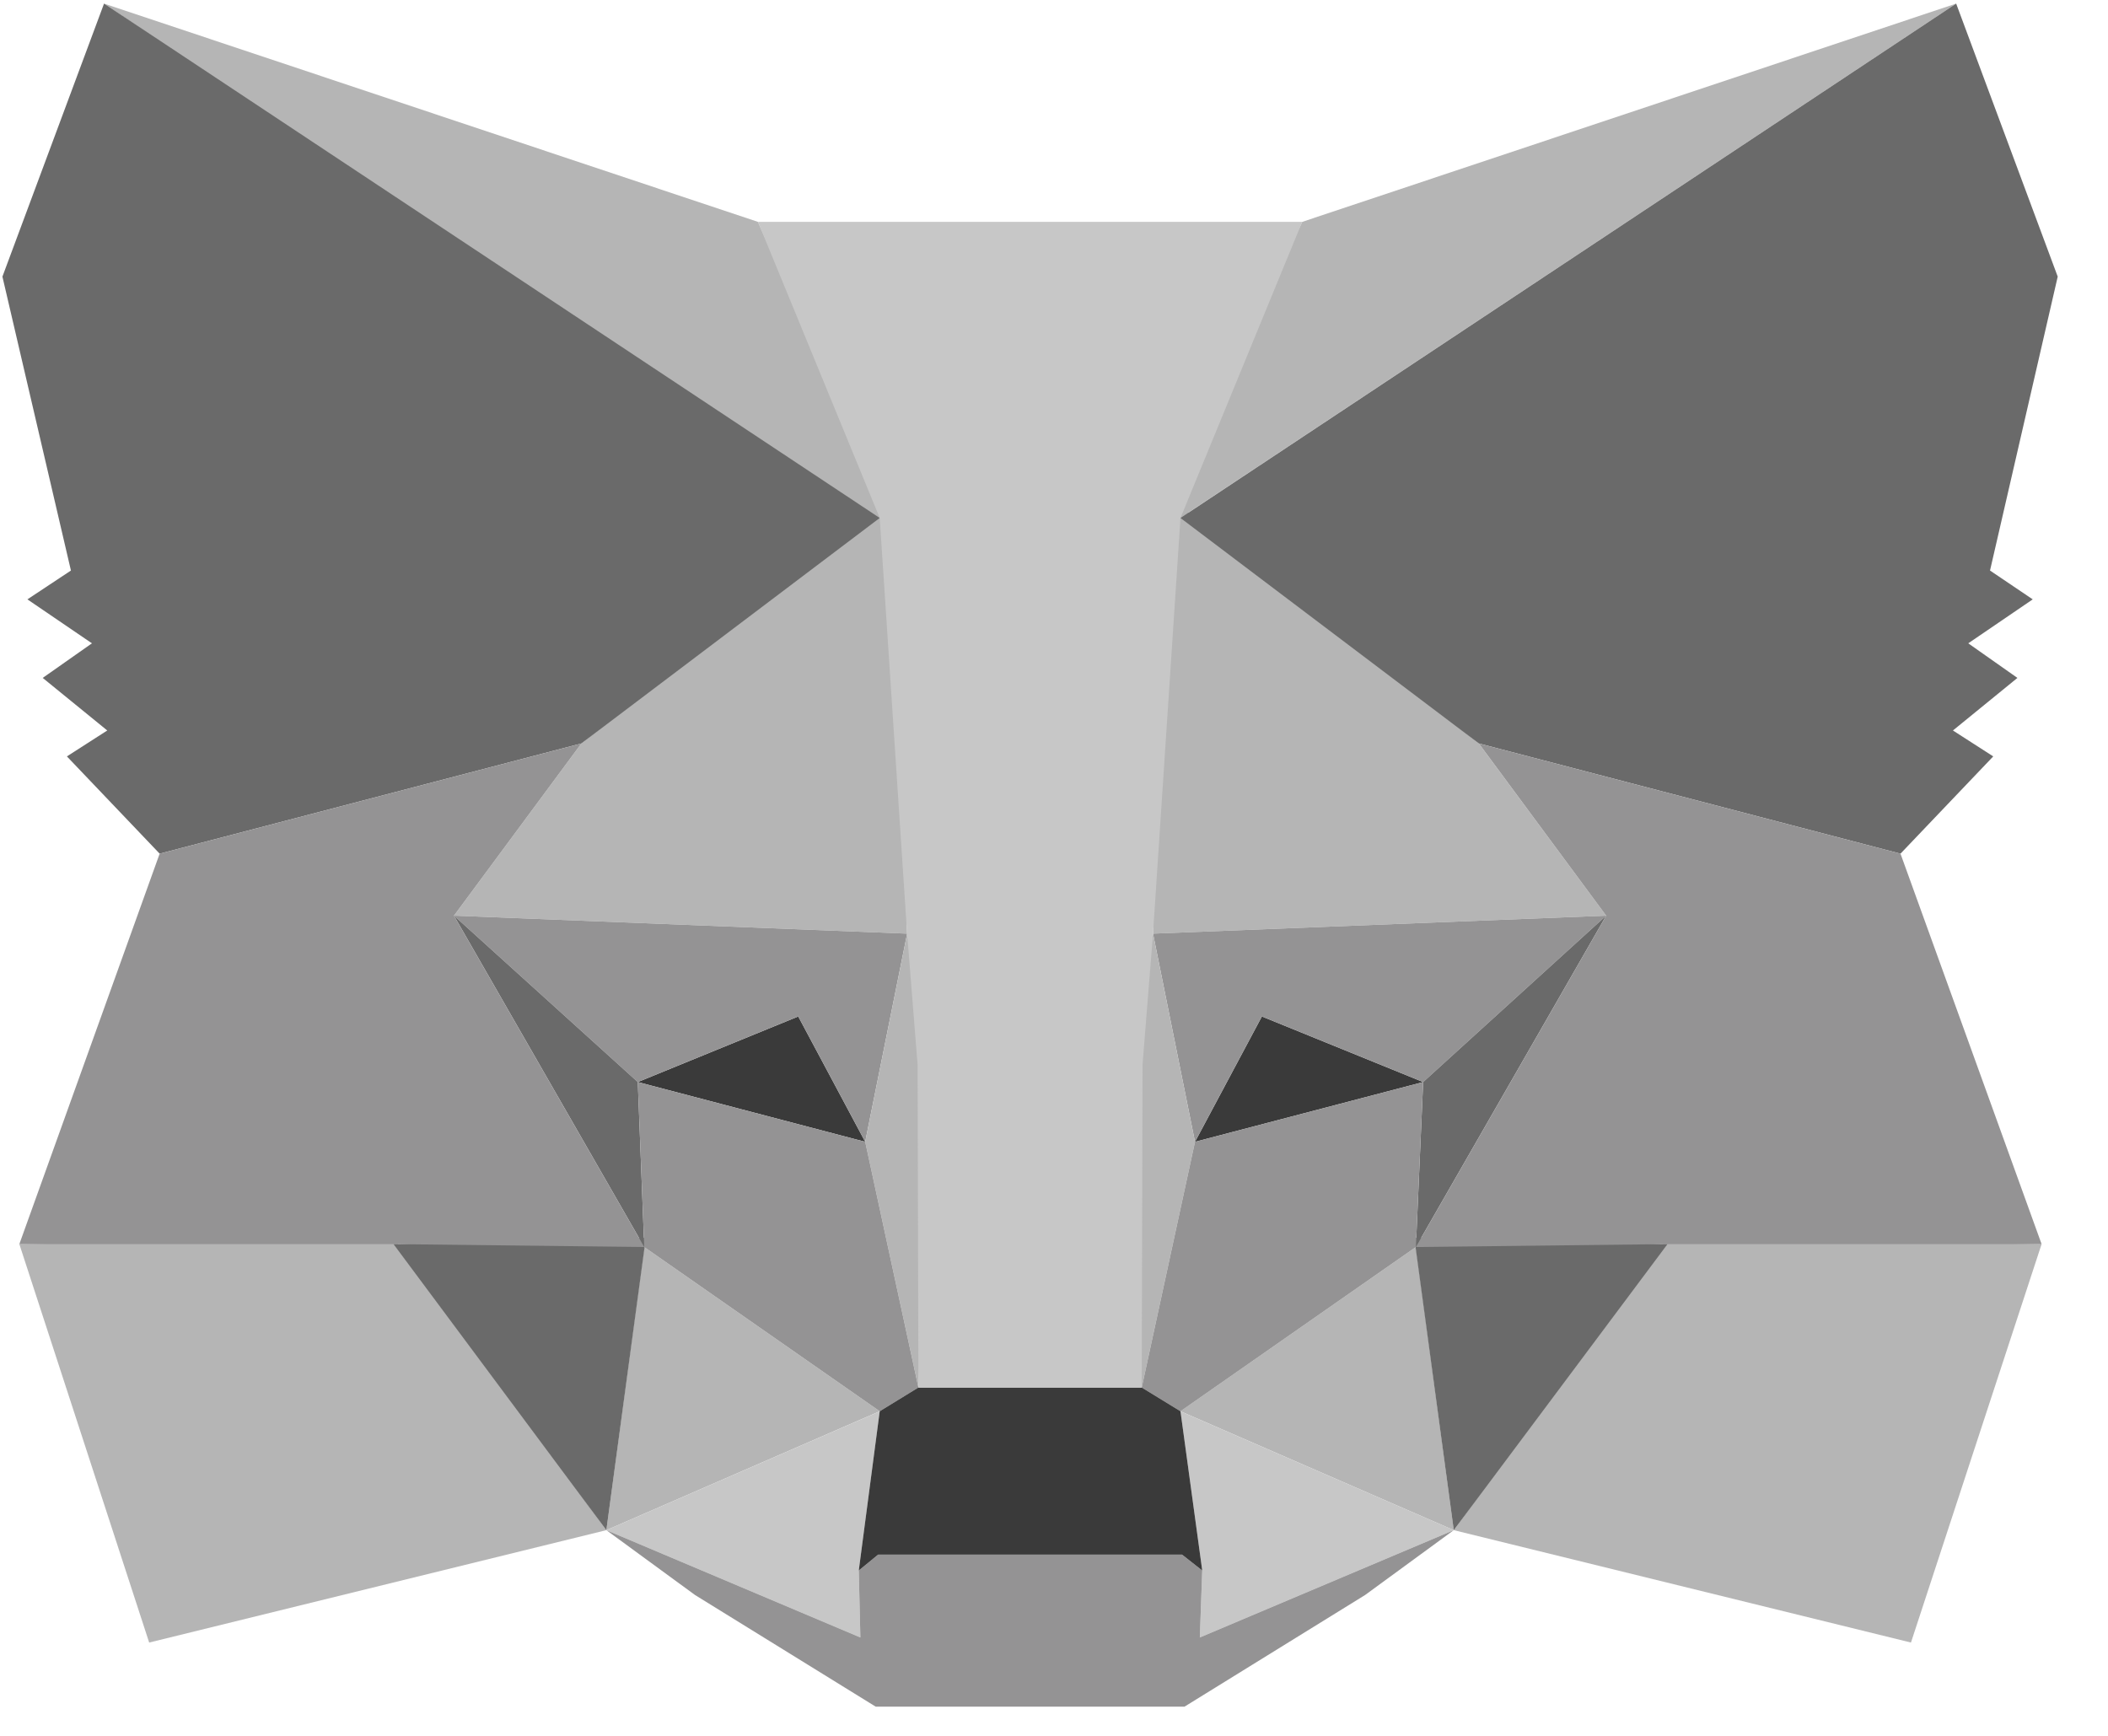
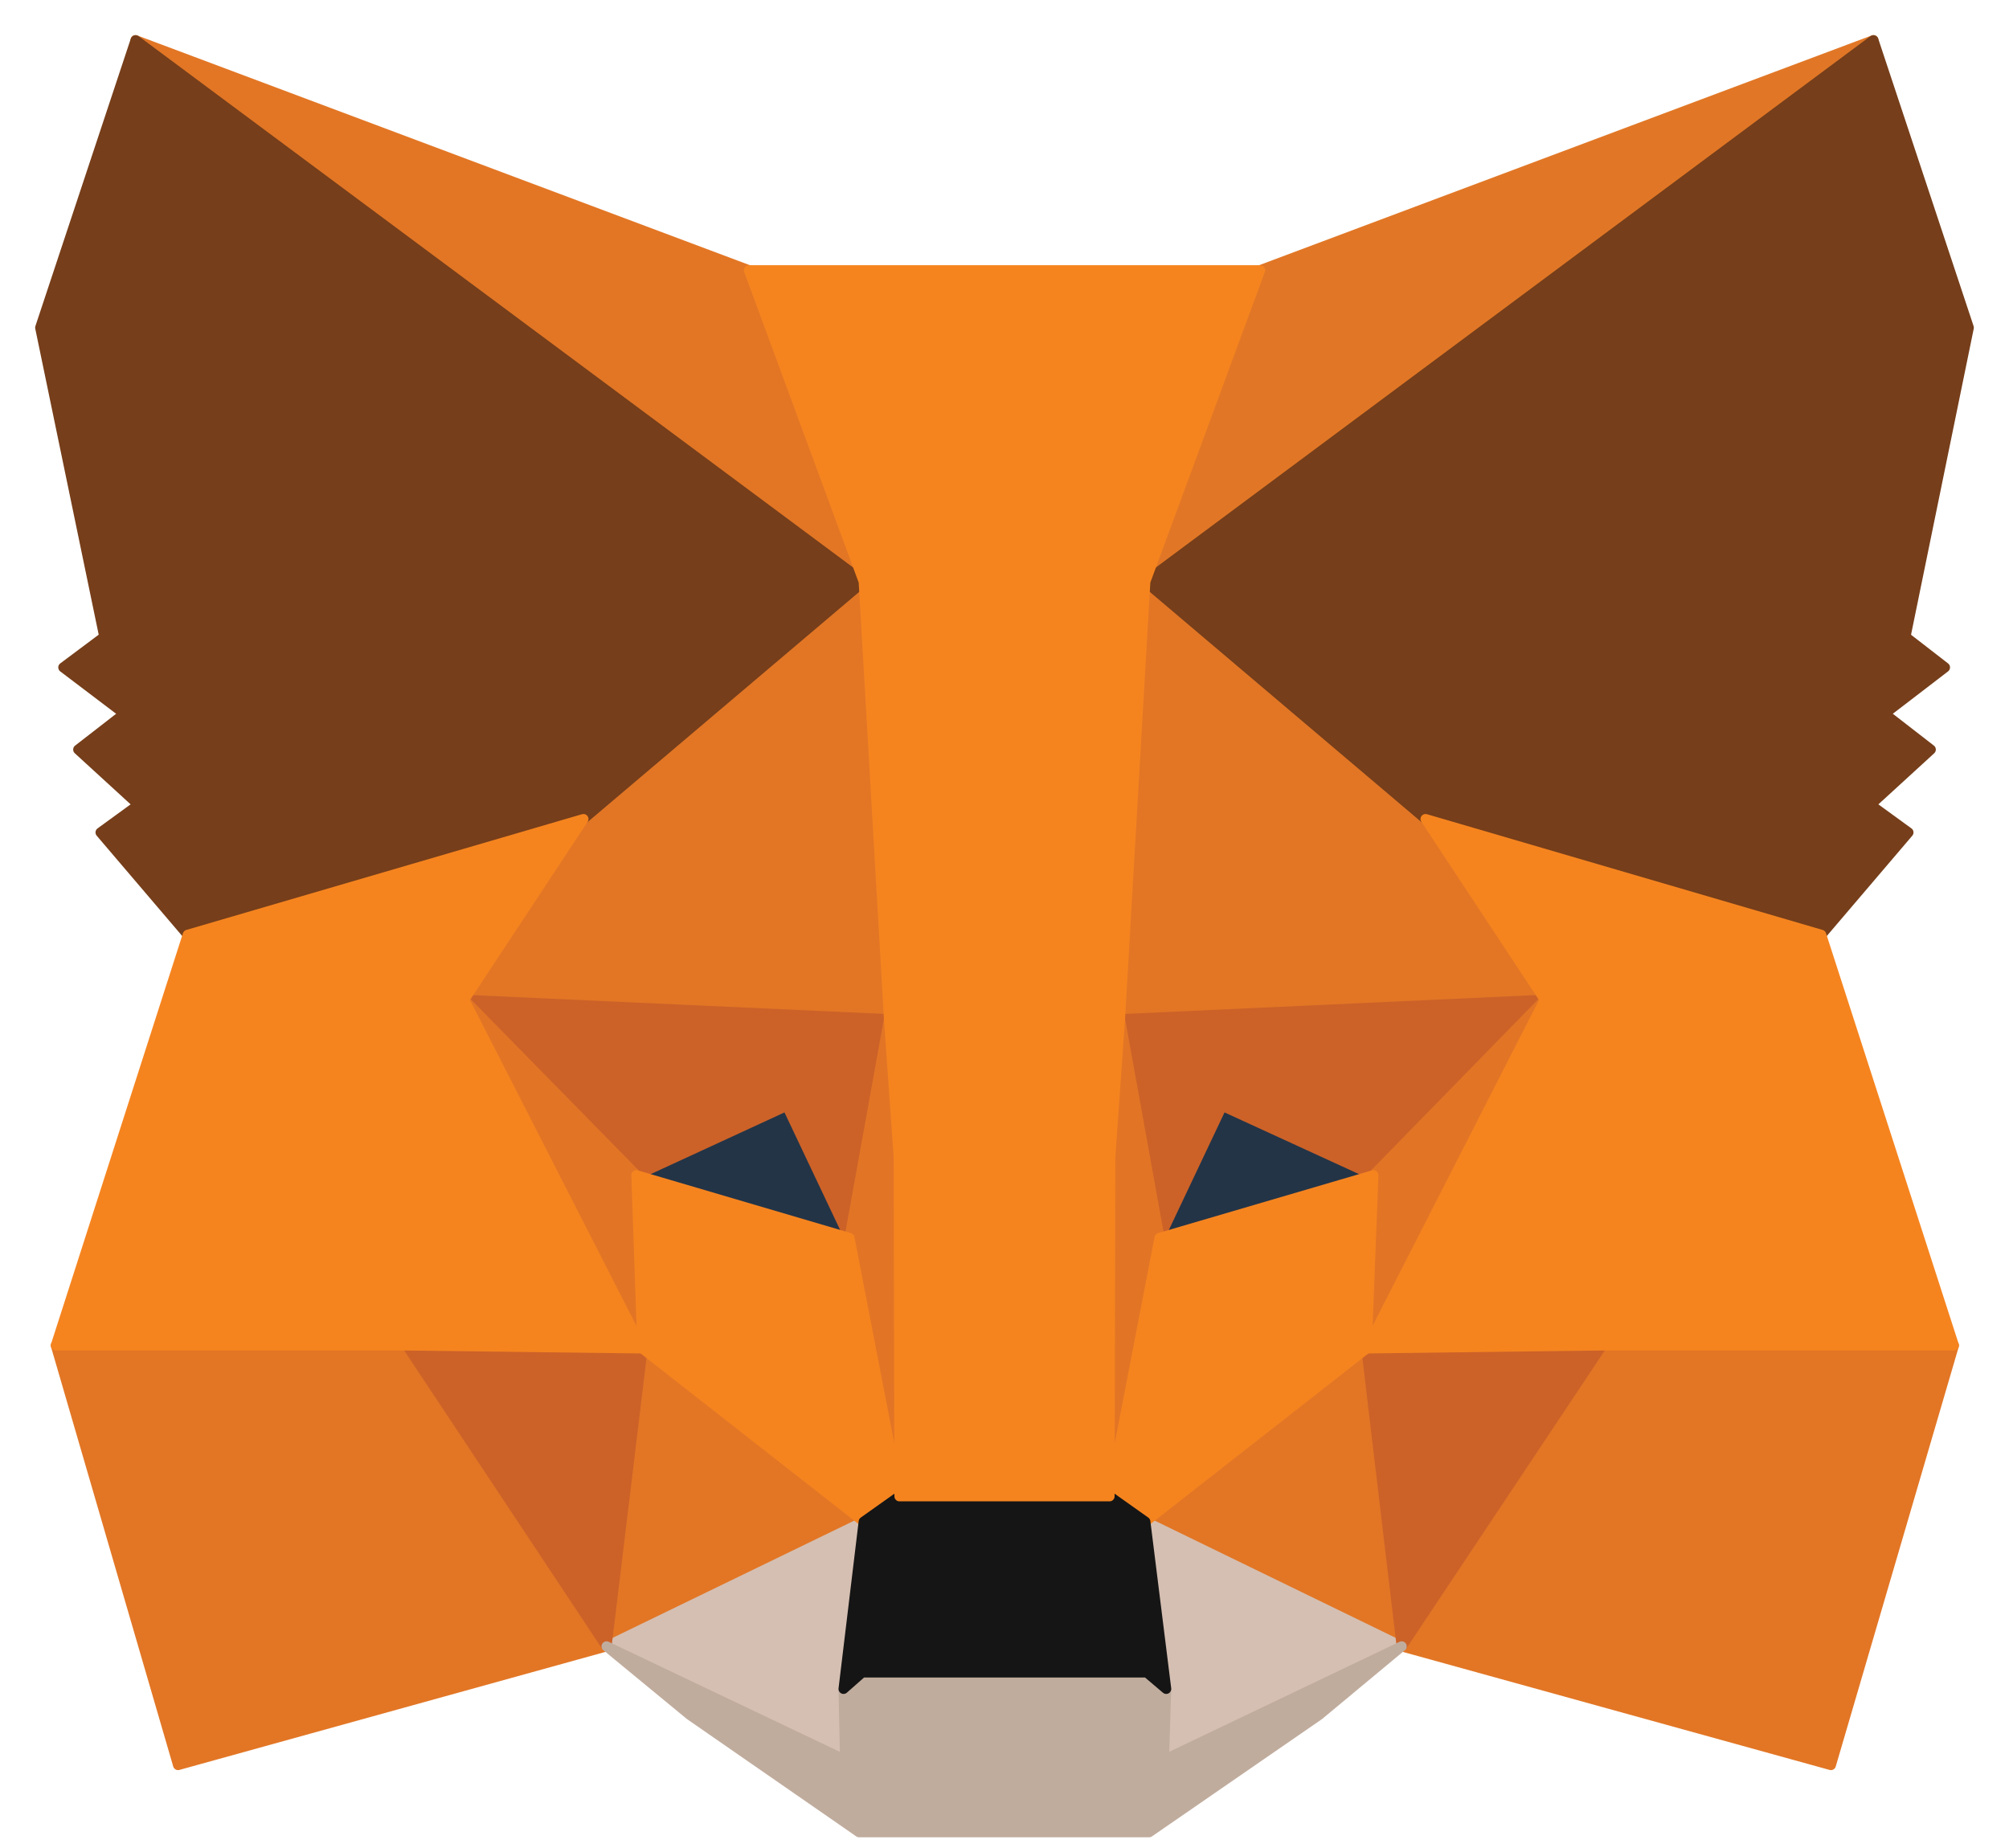
- <svg xmlns="http://www.w3.org/2000/svg" width="34" height="28" viewBox="0 0 34 28">
-   <g fill="none" fill-rule="evenodd">
-     <g>
-       <g>
-         <g>
-           <path fill="#B5B5B5" d="M31.551 0.058L18.597 8.646 21.003 3.579z" transform="translate(-205 -203) translate(186 187) translate(19 16)" />
-           <g fill="#B5B5B5">
-             <path d="M1.418.058L14.254 8.727 11.965 3.579zM26.635 19.964L23.188 24.682 30.562 26.495 32.669 20.068zM.052 20.068L2.146 26.495 9.52 24.682 6.086 19.964z" transform="translate(-205 -203) translate(186 187) translate(19 16) translate(.26)" />
-             <path d="M9.117 11.992L7.062 14.77 14.371 15.06 14.124 8.03zM23.591 11.992L18.506 7.948 18.337 15.06 25.646 14.77zM9.52 24.682L13.929 22.764 10.131 20.115zM18.779 22.764L23.188 24.682 22.577 20.115z" transform="translate(-205 -203) translate(186 187) translate(19 16) translate(.26)" />
-           </g>
-           <g fill="#C7C7C7">
-             <path d="M13.694 2.022L9.286.105 9.637 2.673 9.598 3.753zM.026 2.022L4.123 3.753 4.097 2.673 4.435.105z" transform="translate(-205 -203) translate(186 187) translate(19 16) translate(9.754 22.66)" />
-           </g>
-           <path fill="#3A3A3A" d="M13.955 18.418L10.287 17.454 12.875 16.396zM19.274 18.418L20.353 16.396 22.954 17.454z" transform="translate(-205 -203) translate(186 187) translate(19 16)" />
-           <path fill="#6A6A6A" d="M9.78 24.682L10.417 19.964 6.347 20.068zM22.811 19.964L23.448 24.682 26.895 20.068z" transform="translate(-205 -203) translate(186 187) translate(19 16)" />
-           <path fill="#949394" d="M25.906 14.77L18.597 15.06 19.274 18.418 20.353 16.396 22.954 17.454zM10.287 17.454L12.875 16.396 13.955 18.418 14.631 15.06 7.322 14.77z" transform="translate(-205 -203) translate(186 187) translate(19 16)" />
-           <path fill="#6A6A6A" d="M7.322 14.77L10.391 20.115 10.287 17.454zM22.954 17.454L22.837 20.115 25.906 14.77z" transform="translate(-205 -203) translate(186 187) translate(19 16)" />
-           <path fill="#B5B5B5" d="M14.631 15.06L13.955 18.418 14.813 22.381 14.995 17.163zM18.597 15.06L18.246 17.152 18.415 22.381 19.274 18.418z" transform="translate(-205 -203) translate(186 187) translate(19 16)" />
-           <path fill="#949394" d="M19.274 18.418L18.415 22.381 19.04 22.764 22.837 20.115 22.954 17.454zM10.287 17.454L10.391 20.115 14.189 22.764 14.813 22.381 13.955 18.418zM19.352 26.413L19.391 25.333 19.066 25.077 14.163 25.077 13.851 25.333 13.877 26.413 9.78 24.682 11.21 25.728 14.124 27.529 19.105 27.529 22.018 25.728 23.448 24.682z" transform="translate(-205 -203) translate(186 187) translate(19 16)" />
-           <path fill="#3A3A3A" d="M19.04 22.764L18.415 22.381 14.813 22.381 14.189 22.764 13.851 25.333 14.163 25.077 19.066 25.077 19.391 25.333z" transform="translate(-205 -203) translate(186 187) translate(19 16)" />
-           <g fill="#6A6A6A">
-             <path d="M32.097 9.203L33.189 4.462 31.551.058 19.04 8.355 23.852 11.992 30.653 13.77 32.149 12.201 31.499 11.783 32.539 10.935 31.746 10.377 32.786 9.668zM.039 4.462L1.144 9.203.442 9.668 1.483 10.377.689 10.935 1.73 11.783 1.079 12.201 2.575 13.77 9.377 11.992 14.189 8.355 1.678.058z" transform="translate(-205 -203) translate(186 187) translate(19 16)" />
-           </g>
-           <path fill="#949394" d="M30.653 13.77L23.852 11.992 25.906 14.77 22.837 20.115 26.895 20.068 32.929 20.068zM9.377 11.992L2.575 13.77.312 20.068 6.347 20.068 10.391 20.115 7.322 14.77z" transform="translate(-205 -203) translate(186 187) translate(19 16)" />
-           <path fill="#C7C7C7" d="M18.597 15.06L19.04 8.355 21.003 3.579 12.225 3.579 14.189 8.355 14.631 15.06 14.8 17.175 14.813 22.381 18.415 22.381 18.428 17.175z" transform="translate(-205 -203) translate(186 187) translate(19 16)" />
-         </g>
-       </g>
-     </g>
-   </g>
+ <svg xmlns="http://www.w3.org/2000/svg" width="50" height="46" viewBox="0 0 50 46" fill="none">
+   <path d="M46.626 1L27.875 14.94L31.362 6.725L46.626 1Z" fill="#E17726" stroke="#E17726" stroke-width="0.25" stroke-linecap="round" stroke-linejoin="round" />
+   <path d="M3.374 1L21.958 15.07L18.638 6.725L3.374 1Z" fill="#E27625" stroke="#E27625" stroke-width="0.25" stroke-linecap="round" stroke-linejoin="round" />
+   <path d="M39.874 33.323L34.885 40.981L45.568 43.936L48.629 33.49L39.874 33.323Z" fill="#E27625" stroke="#E27625" stroke-width="0.25" stroke-linecap="round" stroke-linejoin="round" />
+   <path d="M1.389 33.49L4.431 43.936L15.096 40.981L10.125 33.323L1.389 33.49Z" fill="#E27625" stroke="#E27625" stroke-width="0.25" stroke-linecap="round" stroke-linejoin="round" />
+   <path d="M14.521 20.386L11.553 24.884L22.125 25.367L21.773 13.936L14.521 20.386Z" fill="#E27625" stroke="#E27625" stroke-width="0.25" stroke-linecap="round" stroke-linejoin="round" />
+   <path d="M35.479 20.386L28.116 13.806L27.875 25.367L38.446 24.884L35.479 20.386Z" fill="#E27625" stroke="#E27625" stroke-width="0.25" stroke-linecap="round" stroke-linejoin="round" />
+   <path d="M15.096 40.98L21.494 37.876L15.986 33.564L15.096 40.98Z" fill="#E27625" stroke="#E27625" stroke-width="0.25" stroke-linecap="round" stroke-linejoin="round" />
+   <path d="M28.506 37.876L34.886 40.98L34.014 33.564L28.506 37.876Z" fill="#E27625" stroke="#E27625" stroke-width="0.25" stroke-linecap="round" stroke-linejoin="round" />
+   <path d="M34.886 40.981L28.506 37.877L29.025 42.041L28.969 43.807L34.886 40.981Z" fill="#D5BFB2" stroke="#D5BFB2" stroke-width="0.25" stroke-linecap="round" stroke-linejoin="round" />
+   <path d="M15.096 40.981L21.031 43.807L20.994 42.041L21.494 37.877L15.096 40.981Z" fill="#D5BFB2" stroke="#D5BFB2" stroke-width="0.25" stroke-linecap="round" stroke-linejoin="round" />
+   <path d="M21.142 30.814L15.838 29.253L19.584 27.524L21.142 30.814Z" fill="#233447" stroke="#233447" stroke-width="0.25" stroke-linecap="round" stroke-linejoin="round" />
+   <path d="M28.858 30.814L30.416 27.524L34.181 29.253L28.858 30.814Z" fill="#233447" stroke="#233447" stroke-width="0.25" stroke-linecap="round" stroke-linejoin="round" />
+   <path d="M15.096 40.981L16.023 33.323L10.125 33.49L15.096 40.981Z" fill="#CC6228" stroke="#CC6228" stroke-width="0.25" stroke-linecap="round" stroke-linejoin="round" />
+   <path d="M33.976 33.323L34.885 40.981L39.874 33.49L33.976 33.323Z" fill="#CC6228" stroke="#CC6228" stroke-width="0.25" stroke-linecap="round" stroke-linejoin="round" />
+   <path d="M38.446 24.885L27.875 25.369L28.858 30.815L30.416 27.525L34.181 29.253L38.446 24.885Z" fill="#CC6228" stroke="#CC6228" stroke-width="0.25" stroke-linecap="round" stroke-linejoin="round" />
+   <path d="M15.838 29.253L19.584 27.525L21.142 30.815L22.125 25.369L11.553 24.885L15.838 29.253Z" fill="#CC6228" stroke="#CC6228" stroke-width="0.25" stroke-linecap="round" stroke-linejoin="round" />
+   <path d="M11.553 24.885L15.986 33.566L15.838 29.253L11.553 24.885Z" fill="#E27525" stroke="#E27525" stroke-width="0.25" stroke-linecap="round" stroke-linejoin="round" />
+   <path d="M34.181 29.253L34.014 33.566L38.447 24.885L34.181 29.253Z" fill="#E27525" stroke="#E27525" stroke-width="0.25" stroke-linecap="round" stroke-linejoin="round" />
+   <path d="M22.125 25.367L21.142 30.813L22.385 37.244L22.663 28.769L22.125 25.367Z" fill="#E27525" stroke="#E27525" stroke-width="0.25" stroke-linecap="round" stroke-linejoin="round" />
+   <path d="M27.875 25.367L27.355 28.75L27.615 37.244L28.858 30.813L27.875 25.367Z" fill="#E27525" stroke="#E27525" stroke-width="0.25" stroke-linecap="round" stroke-linejoin="round" />
+   <path d="M28.858 30.814L27.615 37.245L28.506 37.877L34.014 33.565L34.181 29.252L28.858 30.814Z" fill="#F5841F" stroke="#F5841F" stroke-width="0.25" stroke-linecap="round" stroke-linejoin="round" />
+   <path d="M15.838 29.252L15.986 33.565L21.494 37.877L22.385 37.245L21.142 30.814L15.838 29.252Z" fill="#F5841F" stroke="#F5841F" stroke-width="0.25" stroke-linecap="round" stroke-linejoin="round" />
+   <path d="M28.969 43.806L29.024 42.04L28.542 41.631H21.457L20.994 42.04L21.031 43.806L15.096 40.98L17.173 42.691L21.383 45.609H28.598L32.827 42.691L34.885 40.98L28.969 43.806Z" fill="#C0AC9D" stroke="#C0AC9D" stroke-width="0.25" stroke-linecap="round" stroke-linejoin="round" />
+   <path d="M28.506 37.877L27.615 37.245H22.385L21.495 37.877L20.994 42.04L21.458 41.631H28.543L29.025 42.04L28.506 37.877Z" fill="#151515" stroke="#151515" stroke-width="0.25" stroke-linecap="round" stroke-linejoin="round" />
+   <path d="M47.424 15.851L49 8.156L46.626 1L28.506 14.476L35.479 20.386L45.328 23.267L47.498 20.721L46.552 20.033L48.054 18.658L46.904 17.766L48.407 16.613L47.424 15.851Z" fill="#763E1A" stroke="#763E1A" stroke-width="0.25" stroke-linecap="round" stroke-linejoin="round" />
+   <path d="M1 8.156L2.595 15.851L1.575 16.613L3.096 17.766L1.946 18.658L3.448 20.033L2.502 20.721L4.672 23.267L14.521 20.386L21.494 14.476L3.374 1L1 8.156Z" fill="#763E1A" stroke="#763E1A" stroke-width="0.25" stroke-linecap="round" stroke-linejoin="round" />
+   <path d="M45.327 23.268L35.479 20.387L38.447 24.885L34.014 33.565L39.875 33.491H48.629L45.327 23.268Z" fill="#F5841F" stroke="#F5841F" stroke-width="0.25" stroke-linecap="round" stroke-linejoin="round" />
+   <path d="M14.521 20.387L4.672 23.268L1.389 33.491H10.125L15.986 33.565L11.553 24.885L14.521 20.387Z" fill="#F5841F" stroke="#F5841F" stroke-width="0.25" stroke-linecap="round" stroke-linejoin="round" />
+   <path d="M27.875 25.369L28.506 14.476L31.362 6.726H18.638L21.495 14.476L22.125 25.369L22.366 28.789L22.385 37.246H27.615L27.634 28.789L27.875 25.369Z" fill="#F5841F" stroke="#F5841F" stroke-width="0.25" stroke-linecap="round" stroke-linejoin="round" />
</svg>
